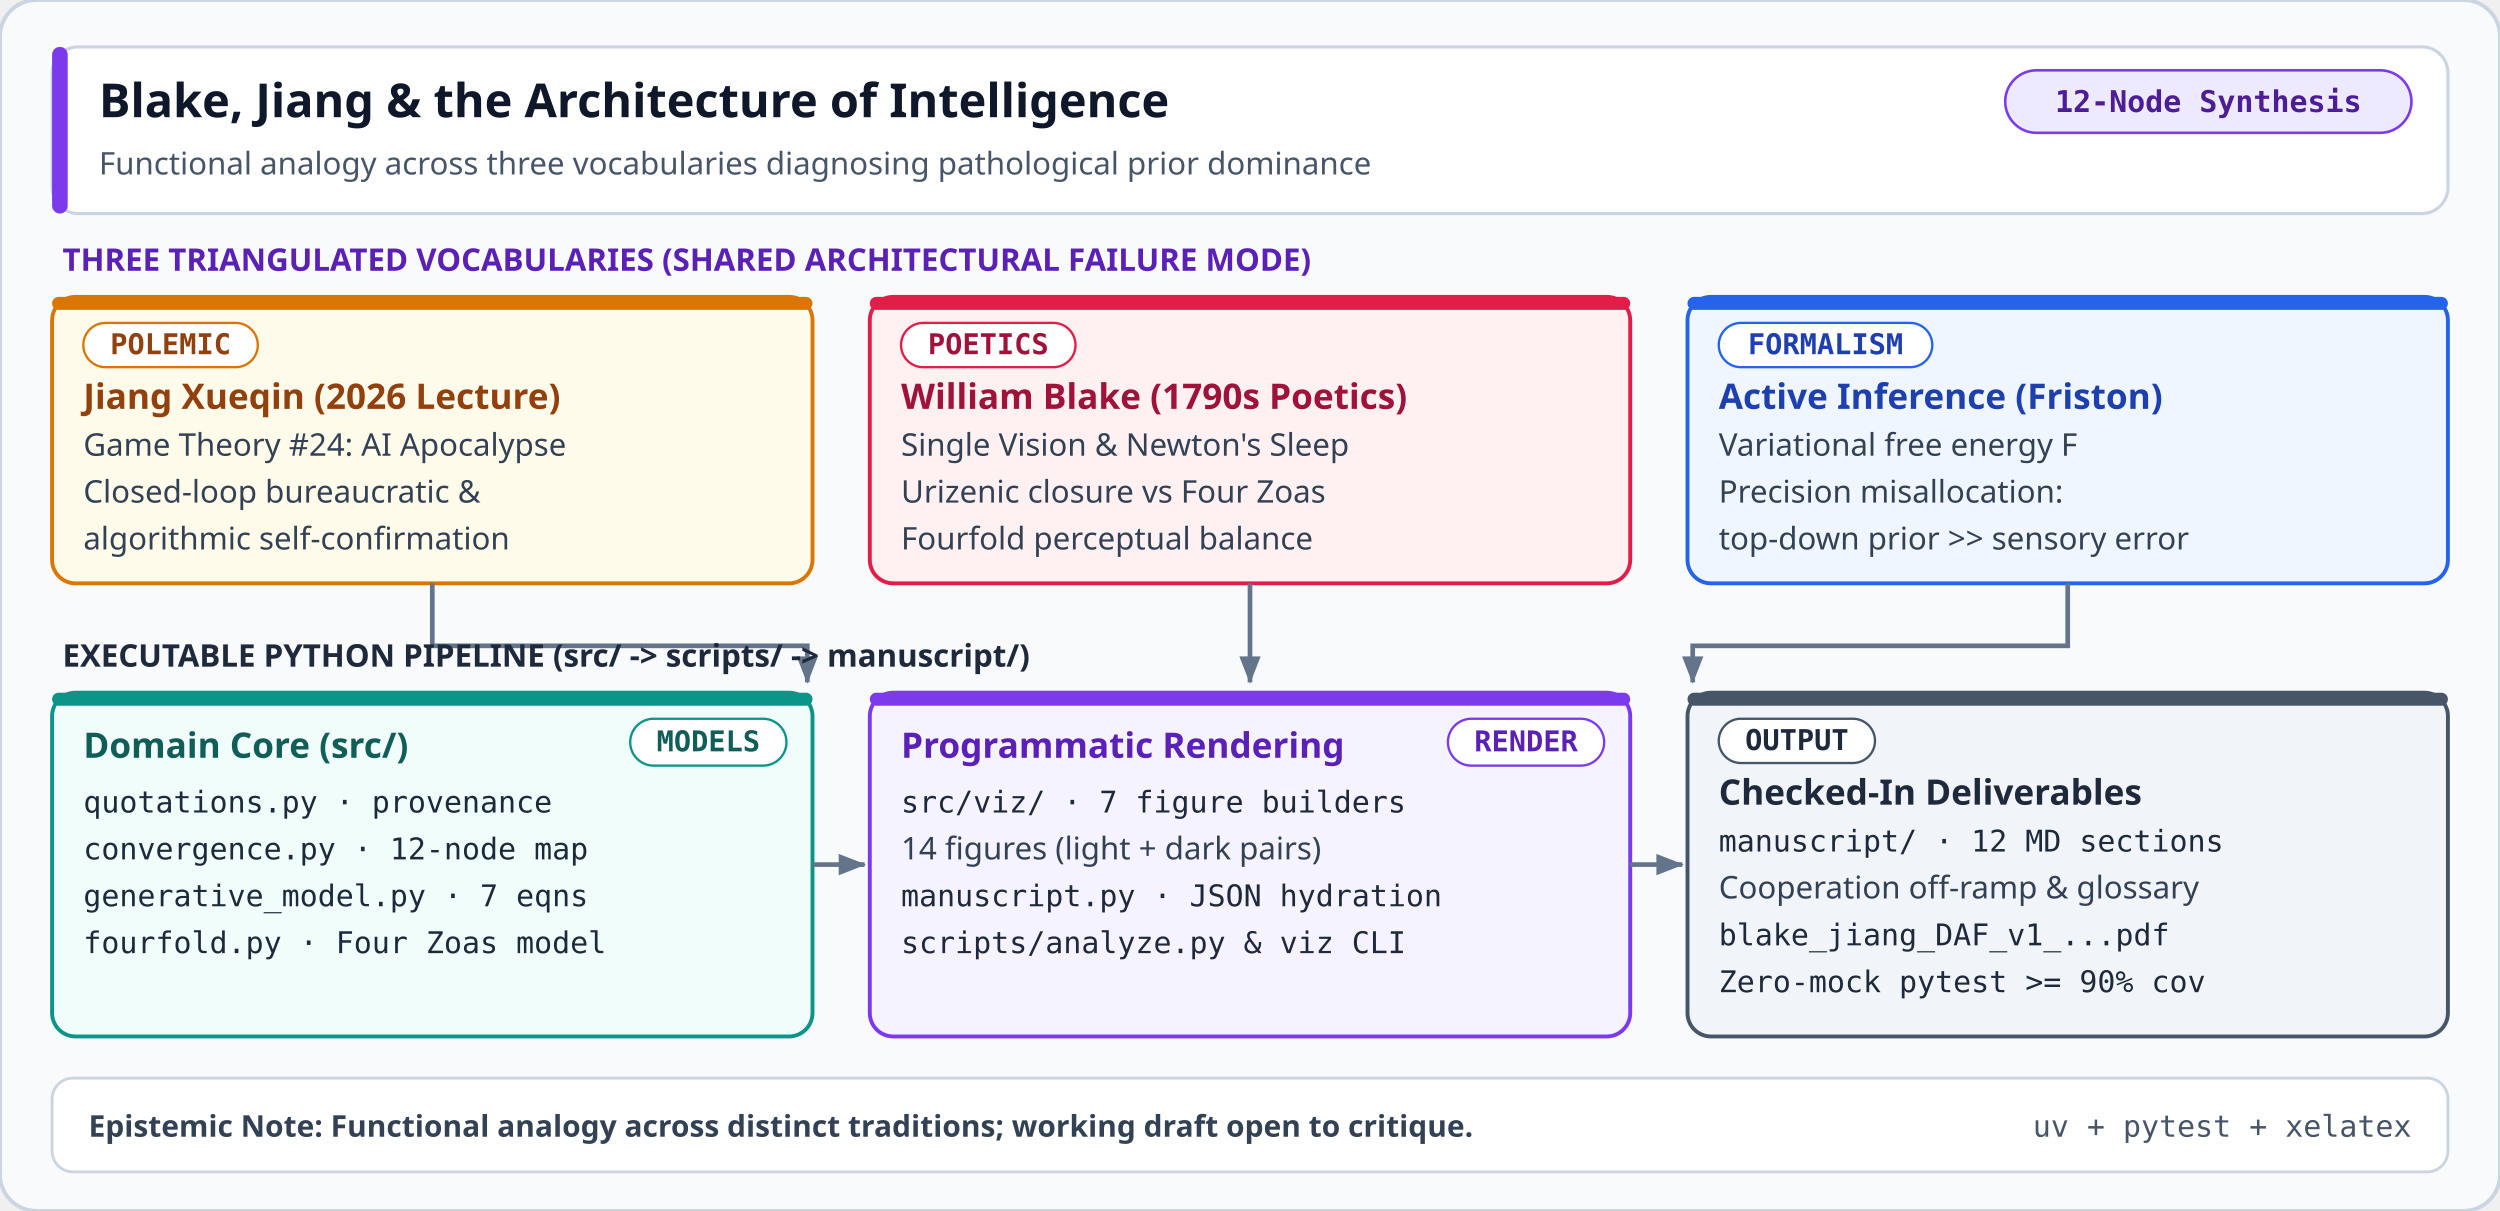
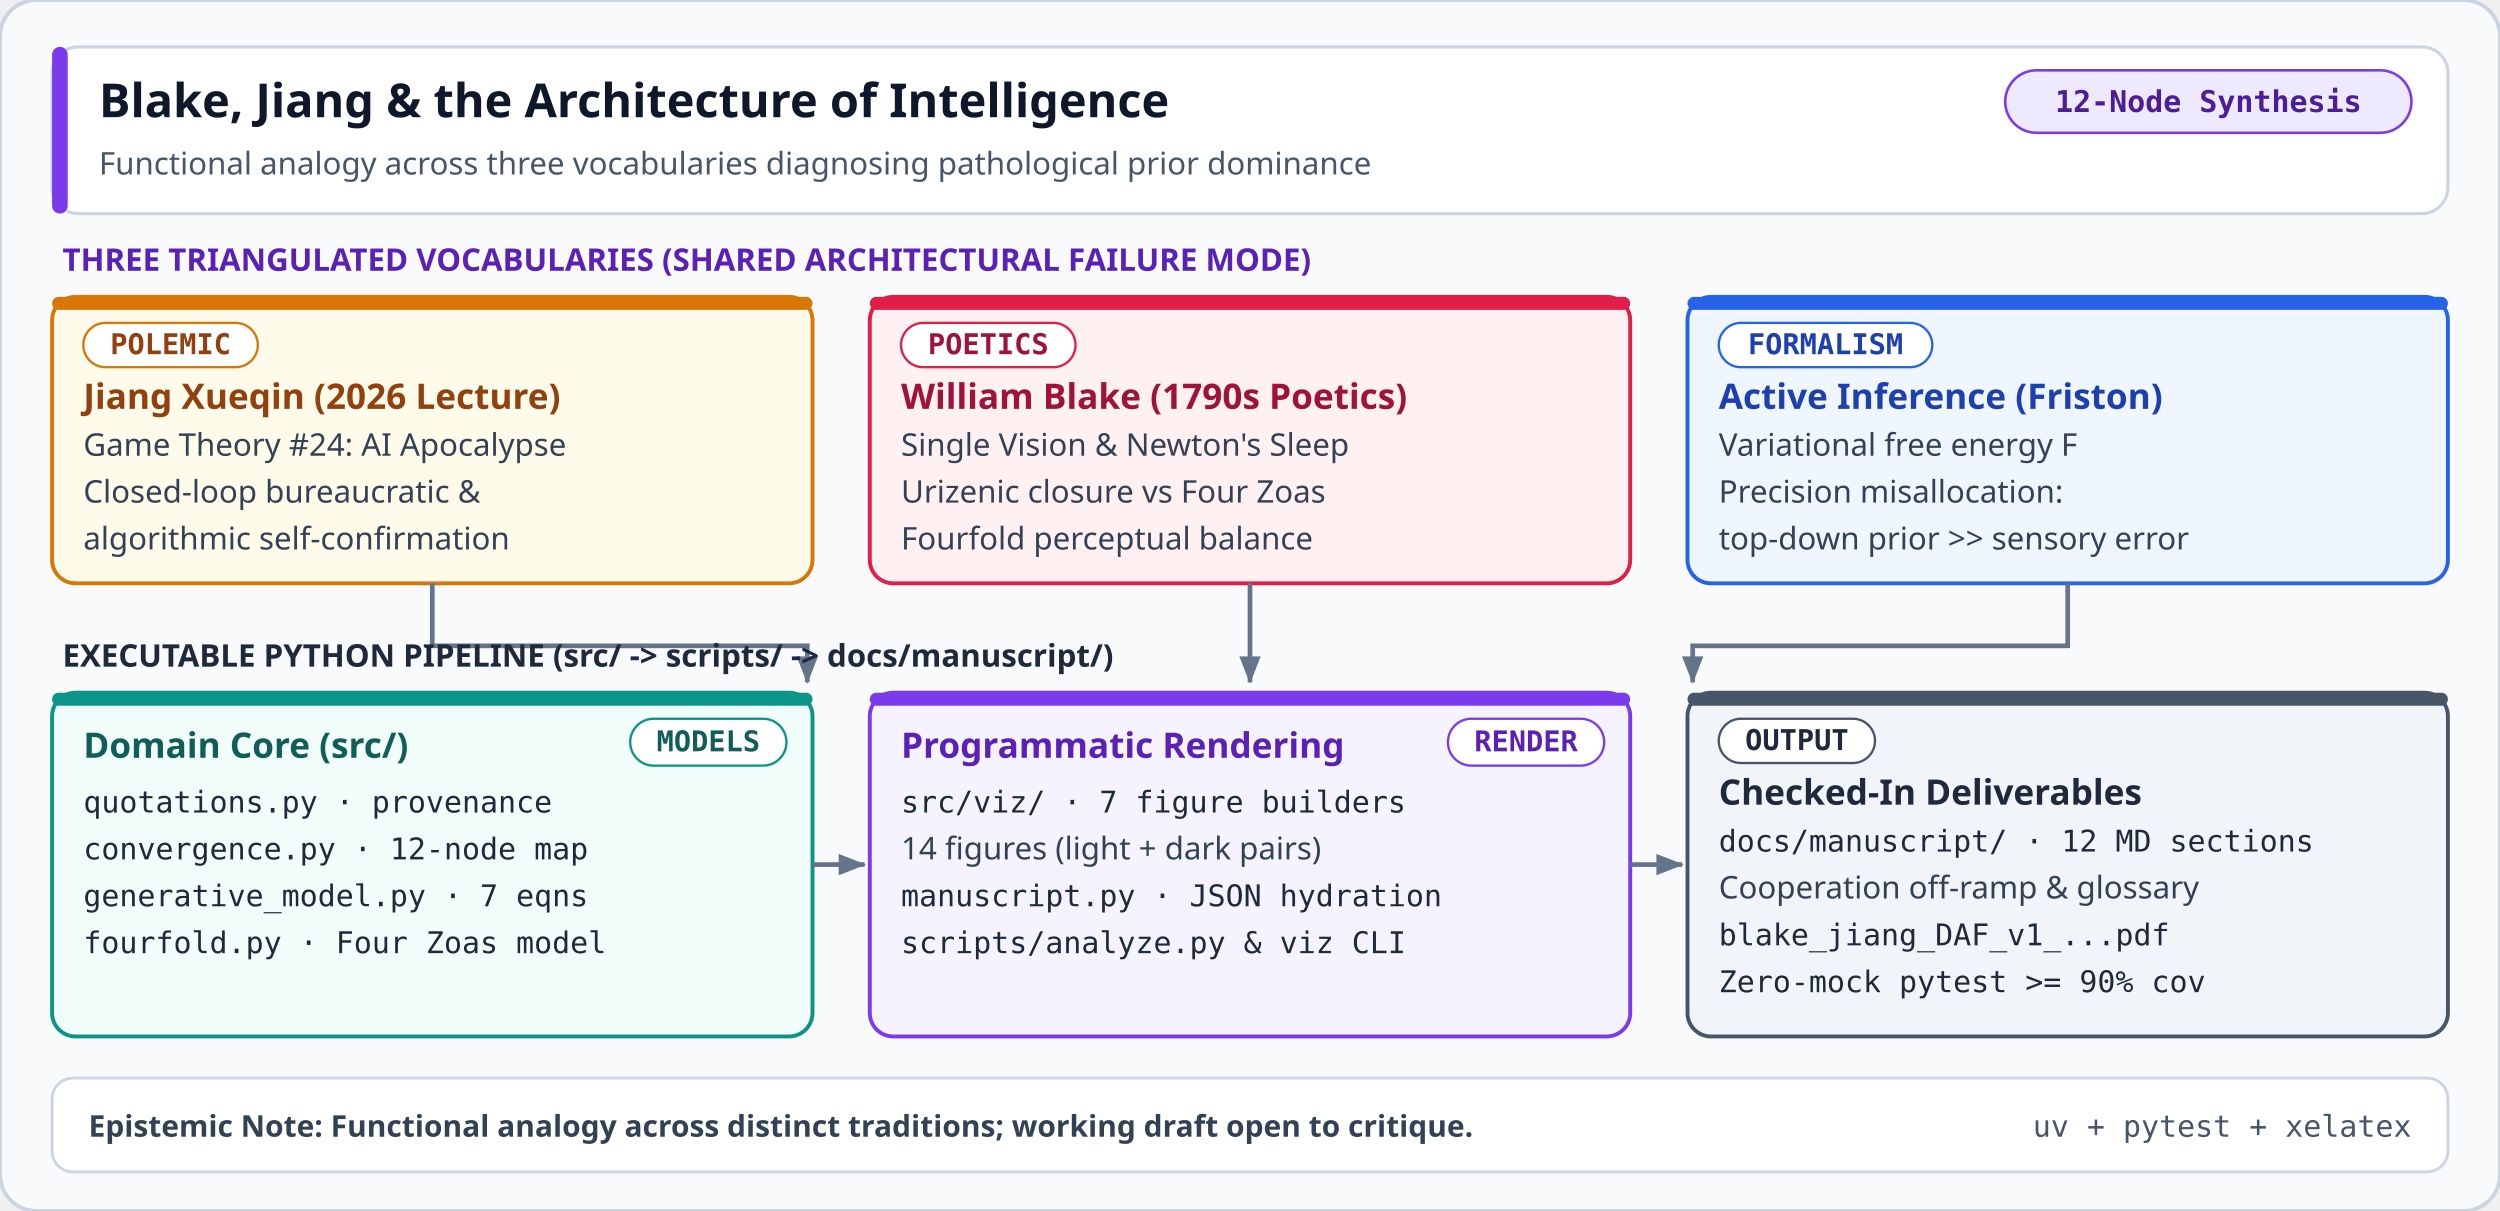
<svg xmlns="http://www.w3.org/2000/svg" width="960" height="465" viewBox="0 0 960 465" role="img" aria-labelledby="t d">
  <defs>
    <marker id="arr" viewBox="0 0 10 10" refX="8.5" refY="5" markerWidth="6.5" markerHeight="6.5" orient="auto-start-reverse">
      <path d="M0 1.5L9 5L0 8.5z" fill="#64748b" />
    </marker>
  </defs>
  <rect x="0" y="0" width="960" height="465" rx="14" fill="#f8fafc" stroke="#cbd5e1" stroke-width="1.5" />
  <rect x="20" y="18" width="920" height="64" rx="10" fill="#ffffff" stroke="#cbd5e1" stroke-width="1.2" data-card="1" />
  <rect x="20" y="18" width="6" height="64" rx="3" fill="#7c3aed" />
  <text x="38" y="45" font-family="system-ui,sans-serif" font-size="18" font-weight="700" fill="#0f172a">Blake, Jiang &amp; the Architecture of Intelligence</text>
  <text x="38" y="67" font-family="system-ui,sans-serif" font-size="12" fill="#475569">Functional analogy across three vocabularies diagnosing pathological prior dominance</text>
  <rect x="770" y="27" width="156" height="24" rx="12" fill="#ede9fe" stroke="#7c3aed" stroke-width="1" />
  <text x="848.0" y="43" text-anchor="middle" font-family="ui-monospace,monospace" font-size="11.5" font-weight="600" fill="#4c1d95">12-Node Synthesis</text>
  <text x="24" y="104" font-family="system-ui,sans-serif" font-size="12" font-weight="700" fill="#5b21b6">THREE TRIANGULATED VOCABULARIES (SHARED ARCHITECTURAL FAILURE MODE)</text>
  <rect x="20" y="114" width="292" height="110" rx="9" fill="#fffbeb" stroke="#d97706" stroke-width="1.5" data-card="1" />
  <rect x="20" y="114" width="292" height="5" rx="2.5" fill="#d97706" />
  <rect x="32" y="124" width="67" height="17" rx="8.5" fill="#ffffff" stroke="#d97706" stroke-width="0.9" />
  <text x="65.5" y="136" text-anchor="middle" font-family="ui-monospace,monospace" font-size="11" font-weight="600" fill="#92400e">POLEMIC</text>
  <text x="32" y="157" font-family="system-ui,sans-serif" font-size="13.5" font-weight="700" fill="#92400e">Jiang Xueqin (2026 Lecture)</text>
  <text x="32" y="175" font-family="system-ui,sans-serif" font-size="12" fill="#334155">Game Theory #24: AI Apocalypse</text>
  <text x="32" y="193" font-family="system-ui,sans-serif" font-size="12" fill="#334155">Closed-loop bureaucratic &amp;</text>
  <text x="32" y="211" font-family="system-ui,sans-serif" font-size="12" fill="#334155">algorithmic self-confirmation</text>
  <rect x="334" y="114" width="292" height="110" rx="9" fill="#fff1f2" stroke="#e11d48" stroke-width="1.5" data-card="1" />
  <rect x="334" y="114" width="292" height="5" rx="2.5" fill="#e11d48" />
  <rect x="346" y="124" width="67" height="17" rx="8.5" fill="#ffffff" stroke="#e11d48" stroke-width="0.9" />
  <text x="379.5" y="136" text-anchor="middle" font-family="ui-monospace,monospace" font-size="11" font-weight="600" fill="#9f1239">POETICS</text>
  <text x="346" y="157" font-family="system-ui,sans-serif" font-size="13.5" font-weight="700" fill="#9f1239">William Blake (1790s Poetics)</text>
  <text x="346" y="175" font-family="system-ui,sans-serif" font-size="12" fill="#334155">Single Vision &amp; Newton's Sleep</text>
  <text x="346" y="193" font-family="system-ui,sans-serif" font-size="12" fill="#334155">Urizenic closure vs Four Zoas</text>
  <text x="346" y="211" font-family="system-ui,sans-serif" font-size="12" fill="#334155">Fourfold perceptual balance</text>
  <rect x="648" y="114" width="292" height="110" rx="9" fill="#eff6ff" stroke="#2563eb" stroke-width="1.5" data-card="1" />
  <rect x="648" y="114" width="292" height="5" rx="2.5" fill="#2563eb" />
  <rect x="660" y="124" width="82" height="17" rx="8.5" fill="#ffffff" stroke="#2563eb" stroke-width="0.9" />
  <text x="701.0" y="136" text-anchor="middle" font-family="ui-monospace,monospace" font-size="11" font-weight="600" fill="#1e40af">FORMALISM</text>
  <text x="660" y="157" font-family="system-ui,sans-serif" font-size="13.5" font-weight="700" fill="#1e40af">Active Inference (Friston)</text>
  <text x="660" y="175" font-family="system-ui,sans-serif" font-size="12" fill="#334155">Variational free energy F</text>
  <text x="660" y="193" font-family="system-ui,sans-serif" font-size="12" fill="#334155">Precision misallocation:</text>
  <text x="660" y="211" font-family="system-ui,sans-serif" font-size="12" fill="#334155">top-down prior &gt;&gt; sensory error</text>
  <path d="M 166 224 L 166 248 L 310 248 L 310 262" fill="none" stroke="#64748b" stroke-width="1.8" marker-end="url(#arr)" />
  <path d="M 480 224 L 480 262" fill="none" stroke="#64748b" stroke-width="1.8" marker-end="url(#arr)" />
  <path d="M 794 224 L 794 248 L 650 248 L 650 262" fill="none" stroke="#64748b" stroke-width="1.8" marker-end="url(#arr)" />
-   <text x="24" y="256" font-family="system-ui,sans-serif" font-size="12" font-weight="700" fill="#1e293b">EXECUTABLE PYTHON PIPELINE (src/ -&gt; scripts/ -&gt; manuscript/)</text>
+   <text x="24" y="256" font-family="system-ui,sans-serif" font-size="12" font-weight="700" fill="#1e293b">EXECUTABLE PYTHON PIPELINE (src/ -&gt; scripts/ -&gt; docs/manuscript/)</text>
  <rect x="20" y="266" width="292" height="132" rx="9" fill="#f0fdfa" stroke="#0d9488" stroke-width="1.5" data-card="1" />
  <rect x="20" y="266" width="292" height="5" rx="2.5" fill="#0d9488" />
  <text x="32" y="291" font-family="system-ui,sans-serif" font-size="13.5" font-weight="700" fill="#115e59">Domain Core (src/)</text>
  <rect x="242" y="276" width="60" height="18" rx="9" fill="#ffffff" stroke="#0d9488" stroke-width="0.9" />
  <text x="272.0" y="288.5" text-anchor="middle" font-family="ui-monospace,monospace" font-size="11" font-weight="600" fill="#115e59">MODELS</text>
  <text x="32" y="312" font-family="ui-monospace,monospace" font-size="11.5" fill="#1e293b">quotations.py · provenance</text>
  <text x="32" y="330" font-family="ui-monospace,monospace" font-size="11.5" fill="#1e293b">convergence.py · 12-node map</text>
  <text x="32" y="348" font-family="ui-monospace,monospace" font-size="11.5" fill="#1e293b">generative_model.py · 7 eqns</text>
  <text x="32" y="366" font-family="ui-monospace,monospace" font-size="11.5" fill="#1e293b">fourfold.py · Four Zoas model</text>
  <line x1="312" y1="332" x2="332" y2="332" stroke="#64748b" stroke-width="1.8" marker-end="url(#arr)" />
  <rect x="334" y="266" width="292" height="132" rx="9" fill="#f5f3ff" stroke="#7c3aed" stroke-width="1.5" data-card="1" />
  <rect x="334" y="266" width="292" height="5" rx="2.5" fill="#7c3aed" />
  <text x="346" y="291" font-family="system-ui,sans-serif" font-size="13.5" font-weight="700" fill="#5b21b6">Programmatic Rendering</text>
  <rect x="556" y="276" width="60" height="18" rx="9" fill="#ffffff" stroke="#7c3aed" stroke-width="0.9" />
  <text x="586.0" y="288.5" text-anchor="middle" font-family="ui-monospace,monospace" font-size="11" font-weight="600" fill="#5b21b6">RENDER</text>
  <text x="346" y="312" font-family="ui-monospace,monospace" font-size="11.5" fill="#1e293b">src/viz/ · 7 figure builders</text>
  <text x="346" y="330" font-family="system-ui,sans-serif" font-size="12" fill="#334155">14 figures (light + dark pairs)</text>
  <text x="346" y="348" font-family="ui-monospace,monospace" font-size="11.5" fill="#1e293b">manuscript.py · JSON hydration</text>
  <text x="346" y="366" font-family="ui-monospace,monospace" font-size="11.5" fill="#1e293b">scripts/analyze.py &amp; viz CLI</text>
  <line x1="626" y1="332" x2="646" y2="332" stroke="#64748b" stroke-width="1.8" marker-end="url(#arr)" />
  <rect x="648" y="266" width="292" height="132" rx="9" fill="#f1f5f9" stroke="#475569" stroke-width="1.5" data-card="1" />
  <rect x="648" y="266" width="292" height="5" rx="2.5" fill="#475569" />
  <rect x="660" y="276" width="60" height="17" rx="8.5" fill="#ffffff" stroke="#475569" stroke-width="0.9" />
  <text x="690.0" y="288" text-anchor="middle" font-family="ui-monospace,monospace" font-size="11" font-weight="600" fill="#1e293b">OUTPUT</text>
  <text x="660" y="309" font-family="system-ui,sans-serif" font-size="13.5" font-weight="700" fill="#1e293b">Checked-In Deliverables</text>
-   <text x="660" y="327" font-family="ui-monospace,monospace" font-size="11.5" fill="#1e293b">manuscript/ · 12 MD sections</text>
+   <text x="660" y="327" font-family="ui-monospace,monospace" font-size="11.5" fill="#1e293b">docs/manuscript/ · 12 MD sections</text>
  <text x="660" y="345" font-family="system-ui,sans-serif" font-size="12" fill="#334155">Cooperation off-ramp &amp; glossary</text>
  <text x="660" y="363" font-family="ui-monospace,monospace" font-size="11.5" fill="#1e293b">blake_jiang_DAF_v1_...pdf</text>
  <text x="660" y="381" font-family="ui-monospace,monospace" font-size="11.5" fill="#1e293b">Zero-mock pytest &gt;= 90% cov</text>
  <rect x="20" y="414" width="920" height="36" rx="8" fill="#ffffff" stroke="#cbd5e1" stroke-width="1.1" data-card="1" />
  <text x="34" y="436.5" font-family="system-ui,sans-serif" font-size="11.5" font-weight="600" fill="#334155">Epistemic Note: Functional analogy across distinct traditions; working draft open to critique.</text>
  <text x="926" y="436.5" text-anchor="end" font-family="ui-monospace,monospace" font-size="11.5" fill="#475569">uv + pytest + xelatex</text>
</svg>
